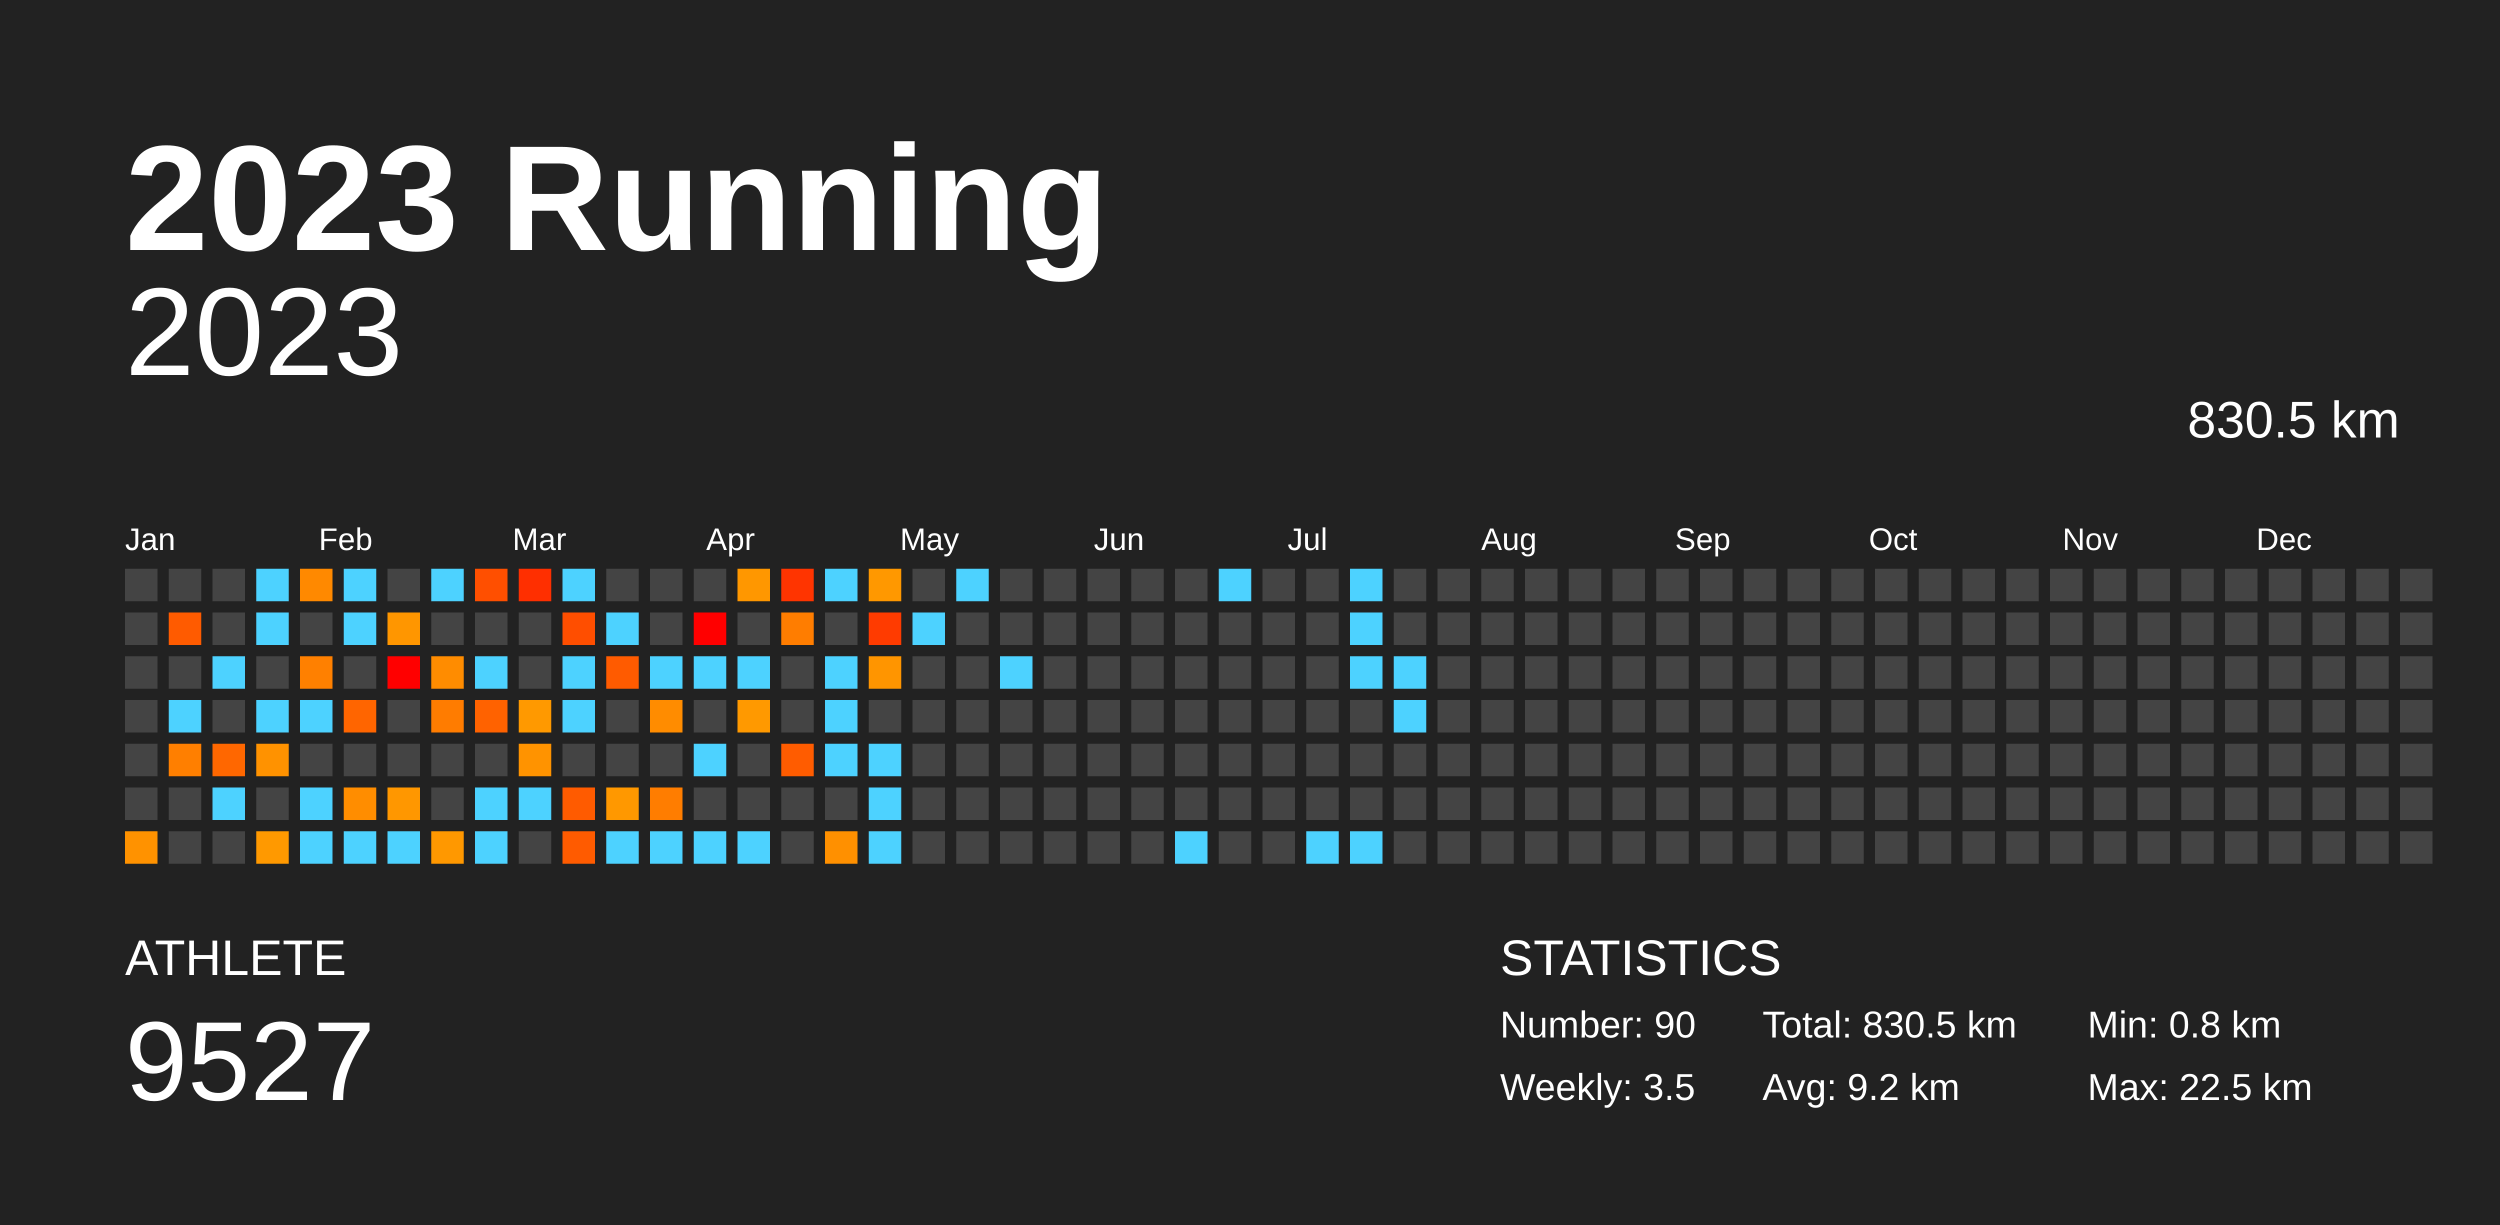
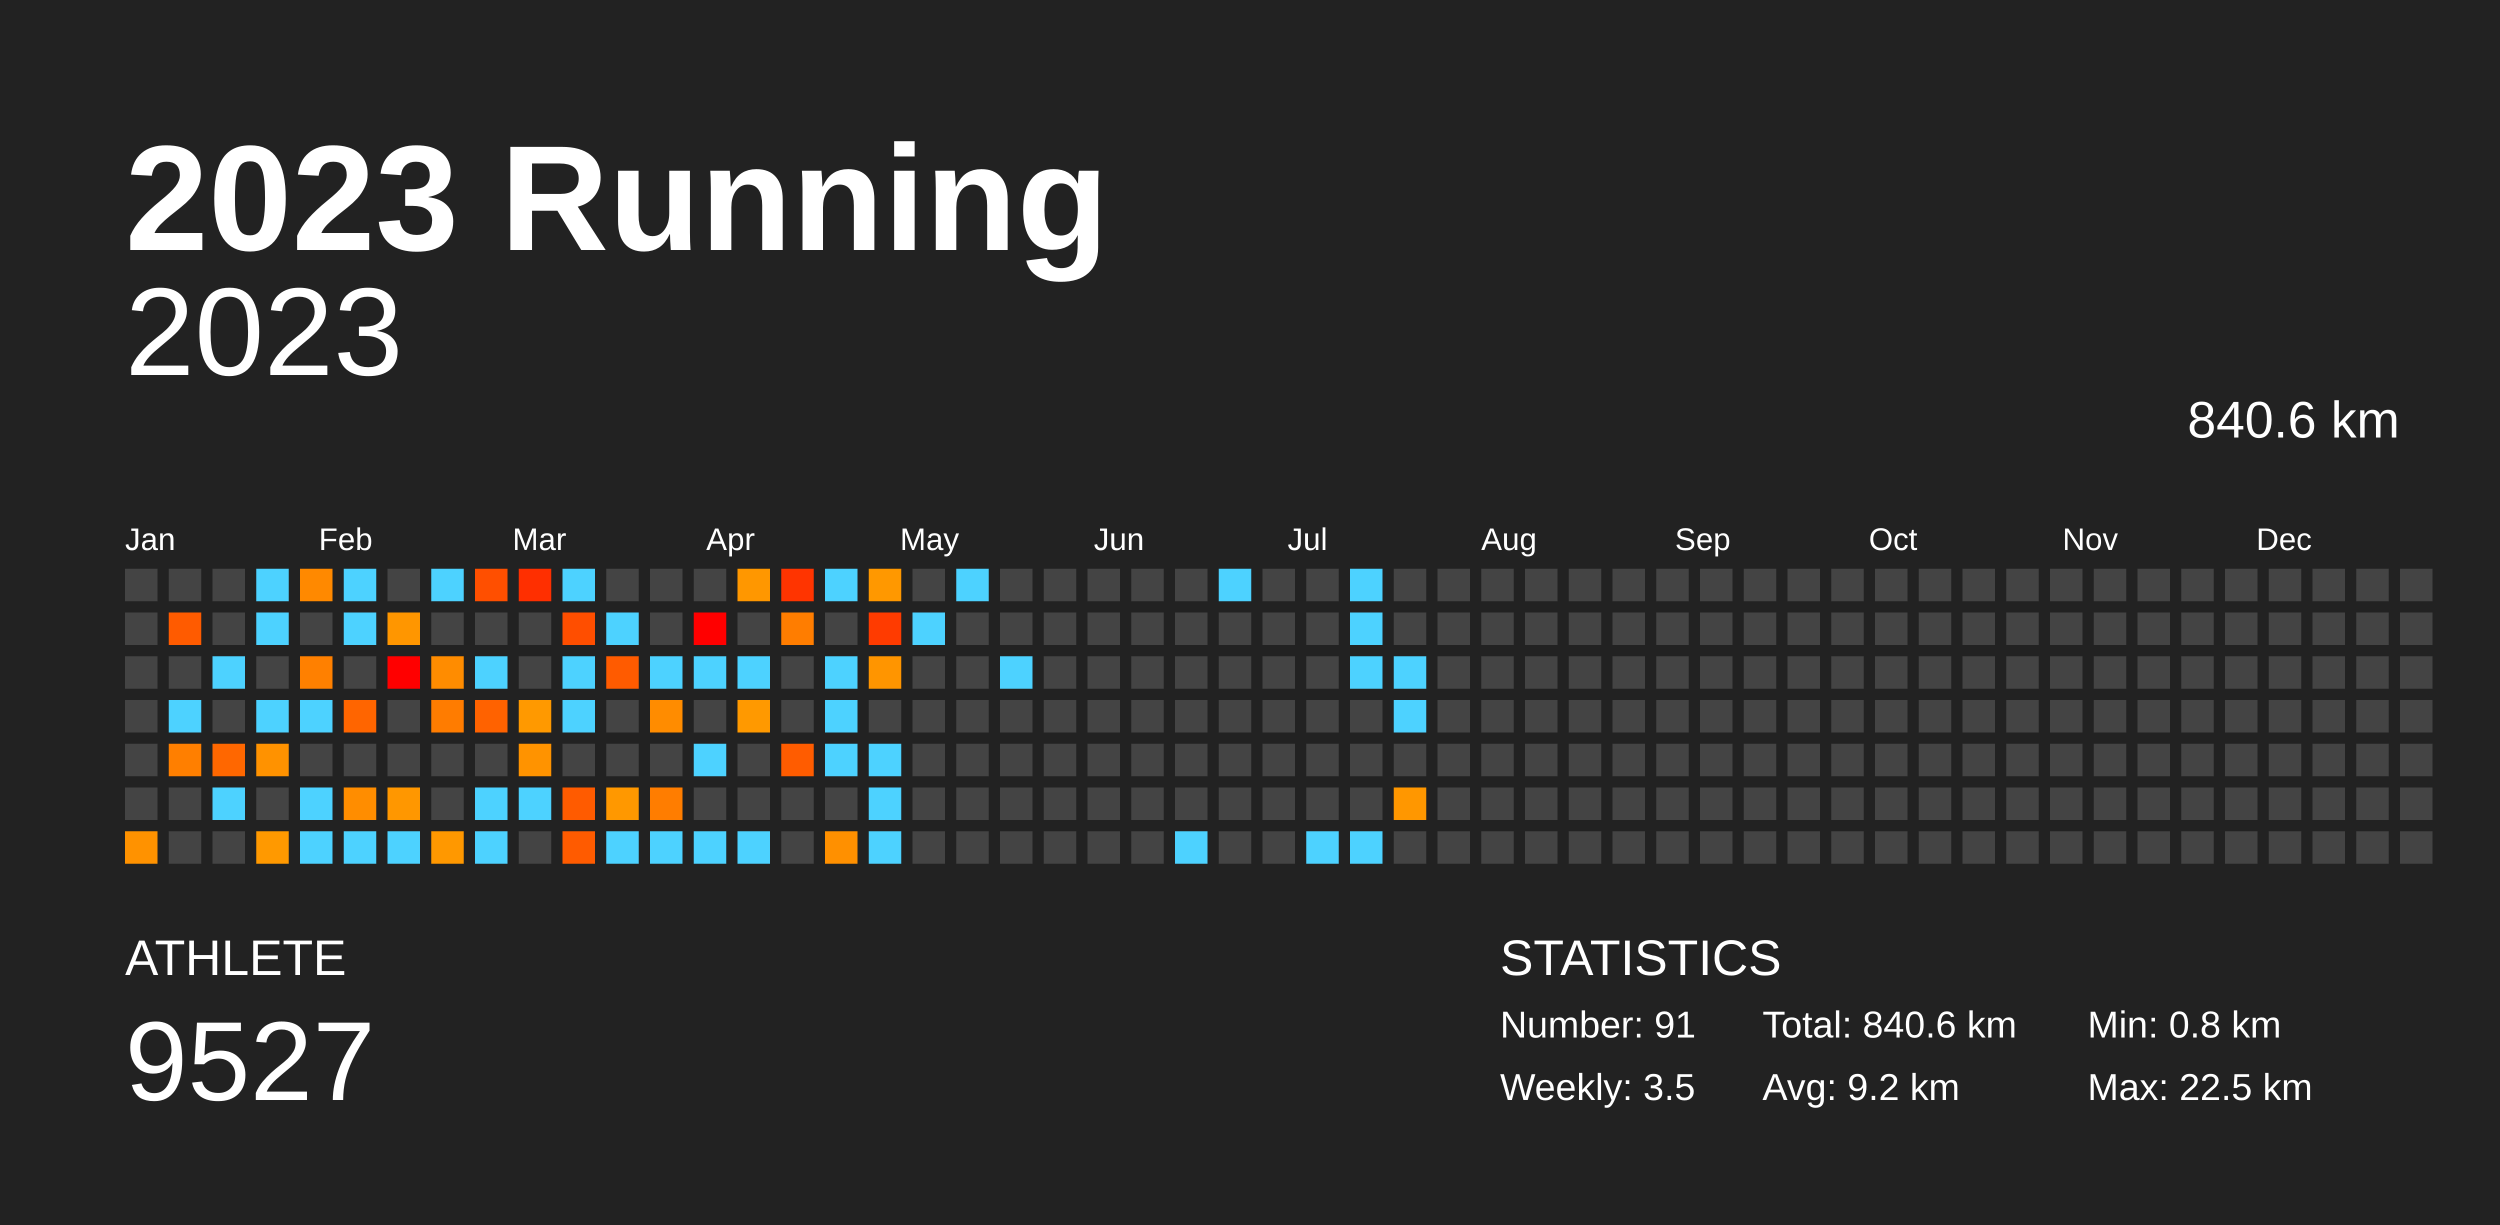
<svg xmlns="http://www.w3.org/2000/svg" baseProfile="full" height="98mm" version="1.1" viewBox="0,0,200,98" width="200mm">
  <defs />
  <rect fill="#222222" height="98" width="200" x="0" y="0" />
  <text fill="#FFFFFF" style="font-size:12px; font-family:Arial; font-weight:bold;" x="10" y="20">2023 Running</text>
  <text fill="#FFFFFF" style="font-size:4px; font-family:Arial" x="10" y="78">ATHLETE</text>
  <text fill="#FFFFFF" style="font-size:9px; font-family:Arial" x="10" y="88">9527</text>
  <text fill="#FFFFFF" style="font-size:4px; font-family:Arial" x="120" y="78">STATISTICS</text>
-   <text fill="#FFFFFF" style="font-size:3px; font-family:Arial" x="120" y="83">Number: 90</text>
+   <text fill="#FFFFFF" style="font-size:3px; font-family:Arial" x="120" y="83">Number: 91</text>
  <text fill="#FFFFFF" style="font-size:3px; font-family:Arial" x="120" y="88">Weekly: 3.5</text>
-   <text fill="#FFFFFF" style="font-size:3px; font-family:Arial" x="141" y="83">Total: 830.5 km</text>
+   <text fill="#FFFFFF" style="font-size:3px; font-family:Arial" x="141" y="83">Total: 840.6 km</text>
  <text fill="#FFFFFF" style="font-size:3px; font-family:Arial" x="141" y="88">Avg: 9.2 km</text>
  <text fill="#FFFFFF" style="font-size:3px; font-family:Arial" x="167" y="83">Min: 0.8 km</text>
  <text fill="#FFFFFF" style="font-size:3px; font-family:Arial" x="167" y="88">Max: 22.5 km</text>
  <text alignment-baseline="hanging" fill="#FFFFFF" style="font-size:10.0px; font-family:Arial;" x="10" y="30">2023</text>
-   <text alignment-baseline="hanging" fill="#FFFFFF" style="font-size:4.125px; font-family:Arial;" x="175" y="35">830.5 km</text>
+   <text alignment-baseline="hanging" fill="#FFFFFF" style="font-size:4.125px; font-family:Arial;" x="175" y="35">840.6 km</text>
  <text fill="#FFFFFF" style="font-size:2.5px; font-family:Arial" x="10.0" y="44">Jan</text>
  <text fill="#FFFFFF" style="font-size:2.5px; font-family:Arial" x="25.5" y="44">Feb</text>
  <text fill="#FFFFFF" style="font-size:2.5px; font-family:Arial" x="41.0" y="44">Mar</text>
  <text fill="#FFFFFF" style="font-size:2.5px; font-family:Arial" x="56.5" y="44">Apr</text>
  <text fill="#FFFFFF" style="font-size:2.5px; font-family:Arial" x="72.0" y="44">May</text>
  <text fill="#FFFFFF" style="font-size:2.5px; font-family:Arial" x="87.5" y="44">Jun</text>
  <text fill="#FFFFFF" style="font-size:2.5px; font-family:Arial" x="103.0" y="44">Jul</text>
  <text fill="#FFFFFF" style="font-size:2.5px; font-family:Arial" x="118.5" y="44">Aug</text>
  <text fill="#FFFFFF" style="font-size:2.5px; font-family:Arial" x="134.0" y="44">Sep</text>
  <text fill="#FFFFFF" style="font-size:2.5px; font-family:Arial" x="149.5" y="44">Oct</text>
  <text fill="#FFFFFF" style="font-size:2.5px; font-family:Arial" x="165.0" y="44">Nov</text>
  <text fill="#FFFFFF" style="font-size:2.5px; font-family:Arial" x="180.5" y="44">Dec</text>
  <rect fill="#444444" height="2.6" width="2.6" x="10.0" y="45.5" />
  <rect fill="#444444" height="2.6" width="2.6" x="10.0" y="49.0" />
  <rect fill="#444444" height="2.6" width="2.6" x="10.0" y="52.5" />
  <rect fill="#444444" height="2.6" width="2.6" x="10.0" y="56.0" />
  <rect fill="#444444" height="2.6" width="2.6" x="10.0" y="59.5" />
  <rect fill="#444444" height="2.6" width="2.6" x="10.0" y="63.0" />
  <rect fill="#ff9200" height="2.6" width="2.6" x="10.0" y="66.5" />
  <rect fill="#444444" height="2.6" width="2.6" x="13.5" y="45.5" />
  <rect fill="#ff5b00" height="2.6" width="2.6" x="13.5" y="49.0" />
  <rect fill="#444444" height="2.6" width="2.6" x="13.5" y="52.5" />
  <rect fill="#4dd2ff" height="2.6" width="2.6" x="13.5" y="56.0" />
  <rect fill="#ff7f00" height="2.6" width="2.6" x="13.5" y="59.5" />
  <rect fill="#444444" height="2.6" width="2.6" x="13.5" y="63.0" />
  <rect fill="#444444" height="2.6" width="2.6" x="13.5" y="66.5" />
  <rect fill="#444444" height="2.6" width="2.6" x="17.0" y="45.5" />
  <rect fill="#444444" height="2.6" width="2.6" x="17.0" y="49.0" />
  <rect fill="#4dd2ff" height="2.6" width="2.6" x="17.0" y="52.5" />
  <rect fill="#444444" height="2.6" width="2.6" x="17.0" y="56.0" />
  <rect fill="#ff6700" height="2.6" width="2.6" x="17.0" y="59.5" />
  <rect fill="#4dd2ff" height="2.6" width="2.6" x="17.0" y="63.0" />
  <rect fill="#444444" height="2.6" width="2.6" x="17.0" y="66.5" />
  <rect fill="#4dd2ff" height="2.6" width="2.6" x="20.5" y="45.5" />
  <rect fill="#4dd2ff" height="2.6" width="2.6" x="20.5" y="49.0" />
  <rect fill="#444444" height="2.6" width="2.6" x="20.5" y="52.5" />
  <rect fill="#4dd2ff" height="2.6" width="2.6" x="20.5" y="56.0" />
  <rect fill="#ff9200" height="2.6" width="2.6" x="20.5" y="59.5" />
  <rect fill="#444444" height="2.6" width="2.6" x="20.5" y="63.0" />
  <rect fill="#ff9900" height="2.6" width="2.6" x="20.5" y="66.5" />
  <rect fill="#ff8900" height="2.6" width="2.6" x="24.0" y="45.5" />
  <rect fill="#444444" height="2.6" width="2.6" x="24.0" y="49.0" />
  <rect fill="#ff8000" height="2.6" width="2.6" x="24.0" y="52.5" />
  <rect fill="#4dd2ff" height="2.6" width="2.6" x="24.0" y="56.0" />
  <rect fill="#444444" height="2.6" width="2.6" x="24.0" y="59.5" />
  <rect fill="#4dd2ff" height="2.6" width="2.6" x="24.0" y="63.0" />
  <rect fill="#4dd2ff" height="2.6" width="2.6" x="24.0" y="66.5" />
  <rect fill="#4dd2ff" height="2.6" width="2.6" x="27.5" y="45.5" />
  <rect fill="#4dd2ff" height="2.6" width="2.6" x="27.5" y="49.0" />
  <rect fill="#444444" height="2.6" width="2.6" x="27.5" y="52.5" />
  <rect fill="#ff6500" height="2.6" width="2.6" x="27.5" y="56.0" />
  <rect fill="#444444" height="2.6" width="2.6" x="27.5" y="59.5" />
  <rect fill="#ff8d00" height="2.6" width="2.6" x="27.5" y="63.0" />
  <rect fill="#4dd2ff" height="2.6" width="2.6" x="27.5" y="66.5" />
  <rect fill="#444444" height="2.6" width="2.6" x="31.0" y="45.5" />
  <rect fill="#ff9600" height="2.6" width="2.6" x="31.0" y="49.0" />
  <rect fill="red" height="2.6" width="2.6" x="31.0" y="52.5" />
  <rect fill="#444444" height="2.6" width="2.6" x="31.0" y="56.0" />
  <rect fill="#444444" height="2.6" width="2.6" x="31.0" y="59.5" />
  <rect fill="#ff9700" height="2.6" width="2.6" x="31.0" y="63.0" />
  <rect fill="#4dd2ff" height="2.6" width="2.6" x="31.0" y="66.5" />
  <rect fill="#4dd2ff" height="2.6" width="2.6" x="34.5" y="45.5" />
  <rect fill="#444444" height="2.6" width="2.6" x="34.5" y="49.0" />
  <rect fill="#ff8c00" height="2.6" width="2.6" x="34.5" y="52.5" />
  <rect fill="#ff7c00" height="2.6" width="2.6" x="34.5" y="56.0" />
  <rect fill="#444444" height="2.6" width="2.6" x="34.5" y="59.5" />
  <rect fill="#444444" height="2.6" width="2.6" x="34.5" y="63.0" />
  <rect fill="#ff9800" height="2.6" width="2.6" x="34.5" y="66.5" />
  <rect fill="#ff4f00" height="2.6" width="2.6" x="38.0" y="45.5" />
  <rect fill="#444444" height="2.6" width="2.6" x="38.0" y="49.0" />
  <rect fill="#4dd2ff" height="2.6" width="2.6" x="38.0" y="52.5" />
  <rect fill="#ff6200" height="2.6" width="2.6" x="38.0" y="56.0" />
  <rect fill="#444444" height="2.6" width="2.6" x="38.0" y="59.5" />
  <rect fill="#4dd2ff" height="2.6" width="2.6" x="38.0" y="63.0" />
  <rect fill="#4dd2ff" height="2.6" width="2.6" x="38.0" y="66.5" />
  <rect fill="#ff2f00" height="2.6" width="2.6" x="41.5" y="45.5" />
  <rect fill="#444444" height="2.6" width="2.6" x="41.5" y="49.0" />
  <rect fill="#444444" height="2.6" width="2.6" x="41.5" y="52.5" />
  <rect fill="#ff9900" height="2.6" width="2.6" x="41.5" y="56.0" />
  <rect fill="#ff9300" height="2.6" width="2.6" x="41.5" y="59.5" />
  <rect fill="#4dd2ff" height="2.6" width="2.6" x="41.5" y="63.0" />
  <rect fill="#444444" height="2.6" width="2.6" x="41.5" y="66.5" />
  <rect fill="#4dd2ff" height="2.6" width="2.6" x="45.0" y="45.5" />
  <rect fill="#ff4e00" height="2.6" width="2.6" x="45.0" y="49.0" />
  <rect fill="#4dd2ff" height="2.6" width="2.6" x="45.0" y="52.5" />
  <rect fill="#4dd2ff" height="2.6" width="2.6" x="45.0" y="56.0" />
  <rect fill="#444444" height="2.6" width="2.6" x="45.0" y="59.5" />
  <rect fill="#ff5b00" height="2.6" width="2.6" x="45.0" y="63.0" />
  <rect fill="#ff5b00" height="2.6" width="2.6" x="45.0" y="66.5" />
  <rect fill="#444444" height="2.6" width="2.6" x="48.5" y="45.5" />
  <rect fill="#4dd2ff" height="2.6" width="2.6" x="48.5" y="49.0" />
  <rect fill="#ff5b00" height="2.6" width="2.6" x="48.5" y="52.5" />
  <rect fill="#444444" height="2.6" width="2.6" x="48.5" y="56.0" />
  <rect fill="#444444" height="2.6" width="2.6" x="48.5" y="59.5" />
  <rect fill="#ff9800" height="2.6" width="2.6" x="48.5" y="63.0" />
  <rect fill="#4dd2ff" height="2.6" width="2.6" x="48.5" y="66.5" />
  <rect fill="#444444" height="2.6" width="2.6" x="52.0" y="45.5" />
  <rect fill="#444444" height="2.6" width="2.6" x="52.0" y="49.0" />
  <rect fill="#4dd2ff" height="2.6" width="2.6" x="52.0" y="52.5" />
  <rect fill="#ff8c00" height="2.6" width="2.6" x="52.0" y="56.0" />
  <rect fill="#444444" height="2.6" width="2.6" x="52.0" y="59.5" />
  <rect fill="#ff7d00" height="2.6" width="2.6" x="52.0" y="63.0" />
  <rect fill="#4dd2ff" height="2.6" width="2.6" x="52.0" y="66.5" />
  <rect fill="#444444" height="2.6" width="2.6" x="55.5" y="45.5" />
  <rect fill="red" height="2.6" width="2.6" x="55.5" y="49.0" />
  <rect fill="#4dd2ff" height="2.6" width="2.6" x="55.5" y="52.5" />
  <rect fill="#444444" height="2.6" width="2.6" x="55.5" y="56.0" />
  <rect fill="#4dd2ff" height="2.6" width="2.6" x="55.5" y="59.5" />
  <rect fill="#444444" height="2.6" width="2.6" x="55.5" y="63.0" />
  <rect fill="#4dd2ff" height="2.6" width="2.6" x="55.5" y="66.5" />
  <rect fill="#ff9700" height="2.6" width="2.6" x="59.0" y="45.5" />
  <rect fill="#444444" height="2.6" width="2.6" x="59.0" y="49.0" />
  <rect fill="#4dd2ff" height="2.6" width="2.6" x="59.0" y="52.5" />
  <rect fill="#ff9900" height="2.6" width="2.6" x="59.0" y="56.0" />
  <rect fill="#444444" height="2.6" width="2.6" x="59.0" y="59.5" />
  <rect fill="#444444" height="2.6" width="2.6" x="59.0" y="63.0" />
  <rect fill="#4dd2ff" height="2.6" width="2.6" x="59.0" y="66.5" />
  <rect fill="#ff3400" height="2.6" width="2.6" x="62.5" y="45.5" />
  <rect fill="#ff7d00" height="2.6" width="2.6" x="62.5" y="49.0" />
  <rect fill="#444444" height="2.6" width="2.6" x="62.5" y="52.5" />
  <rect fill="#444444" height="2.6" width="2.6" x="62.5" y="56.0" />
  <rect fill="#ff5c00" height="2.6" width="2.6" x="62.5" y="59.5" />
  <rect fill="#444444" height="2.6" width="2.6" x="62.5" y="63.0" />
  <rect fill="#444444" height="2.6" width="2.6" x="62.5" y="66.5" />
  <rect fill="#4dd2ff" height="2.6" width="2.6" x="66.0" y="45.5" />
  <rect fill="#444444" height="2.6" width="2.6" x="66.0" y="49.0" />
  <rect fill="#4dd2ff" height="2.6" width="2.6" x="66.0" y="52.5" />
  <rect fill="#4dd2ff" height="2.6" width="2.6" x="66.0" y="56.0" />
  <rect fill="#4dd2ff" height="2.6" width="2.6" x="66.0" y="59.5" />
  <rect fill="#444444" height="2.6" width="2.6" x="66.0" y="63.0" />
  <rect fill="#ff9000" height="2.6" width="2.6" x="66.0" y="66.5" />
  <rect fill="#ff9800" height="2.6" width="2.6" x="69.5" y="45.5" />
  <rect fill="#ff3b00" height="2.6" width="2.6" x="69.5" y="49.0" />
  <rect fill="#ff9500" height="2.6" width="2.6" x="69.5" y="52.5" />
  <rect fill="#444444" height="2.6" width="2.6" x="69.5" y="56.0" />
  <rect fill="#4dd2ff" height="2.6" width="2.6" x="69.5" y="59.5" />
  <rect fill="#4dd2ff" height="2.6" width="2.6" x="69.5" y="63.0" />
  <rect fill="#4dd2ff" height="2.6" width="2.6" x="69.5" y="66.5" />
  <rect fill="#444444" height="2.6" width="2.6" x="73.0" y="45.5" />
  <rect fill="#4dd2ff" height="2.6" width="2.6" x="73.0" y="49.0" />
  <rect fill="#444444" height="2.6" width="2.6" x="73.0" y="52.5" />
  <rect fill="#444444" height="2.6" width="2.6" x="73.0" y="56.0" />
  <rect fill="#444444" height="2.6" width="2.6" x="73.0" y="59.5" />
  <rect fill="#444444" height="2.6" width="2.6" x="73.0" y="63.0" />
  <rect fill="#444444" height="2.6" width="2.6" x="73.0" y="66.5" />
  <rect fill="#4dd2ff" height="2.6" width="2.6" x="76.5" y="45.5" />
  <rect fill="#444444" height="2.6" width="2.6" x="76.5" y="49.0" />
  <rect fill="#444444" height="2.6" width="2.6" x="76.5" y="52.5" />
  <rect fill="#444444" height="2.6" width="2.6" x="76.5" y="56.0" />
  <rect fill="#444444" height="2.6" width="2.6" x="76.5" y="59.5" />
  <rect fill="#444444" height="2.6" width="2.6" x="76.5" y="63.0" />
  <rect fill="#444444" height="2.6" width="2.6" x="76.5" y="66.5" />
  <rect fill="#444444" height="2.6" width="2.6" x="80.0" y="45.5" />
  <rect fill="#444444" height="2.6" width="2.6" x="80.0" y="49.0" />
  <rect fill="#4dd2ff" height="2.6" width="2.6" x="80.0" y="52.5" />
  <rect fill="#444444" height="2.6" width="2.6" x="80.0" y="56.0" />
  <rect fill="#444444" height="2.6" width="2.6" x="80.0" y="59.5" />
  <rect fill="#444444" height="2.6" width="2.6" x="80.0" y="63.0" />
  <rect fill="#444444" height="2.6" width="2.6" x="80.0" y="66.5" />
  <rect fill="#444444" height="2.6" width="2.6" x="83.5" y="45.5" />
  <rect fill="#444444" height="2.6" width="2.6" x="83.5" y="49.0" />
  <rect fill="#444444" height="2.6" width="2.6" x="83.5" y="52.5" />
  <rect fill="#444444" height="2.6" width="2.6" x="83.5" y="56.0" />
  <rect fill="#444444" height="2.6" width="2.6" x="83.5" y="59.5" />
  <rect fill="#444444" height="2.6" width="2.6" x="83.5" y="63.0" />
  <rect fill="#444444" height="2.6" width="2.6" x="83.5" y="66.5" />
  <rect fill="#444444" height="2.6" width="2.6" x="87.0" y="45.5" />
  <rect fill="#444444" height="2.6" width="2.6" x="87.0" y="49.0" />
  <rect fill="#444444" height="2.6" width="2.6" x="87.0" y="52.5" />
  <rect fill="#444444" height="2.6" width="2.6" x="87.0" y="56.0" />
  <rect fill="#444444" height="2.6" width="2.6" x="87.0" y="59.5" />
  <rect fill="#444444" height="2.6" width="2.6" x="87.0" y="63.0" />
  <rect fill="#444444" height="2.6" width="2.6" x="87.0" y="66.5" />
  <rect fill="#444444" height="2.6" width="2.6" x="90.5" y="45.5" />
  <rect fill="#444444" height="2.6" width="2.6" x="90.5" y="49.0" />
  <rect fill="#444444" height="2.6" width="2.6" x="90.5" y="52.5" />
  <rect fill="#444444" height="2.6" width="2.6" x="90.5" y="56.0" />
  <rect fill="#444444" height="2.6" width="2.6" x="90.5" y="59.5" />
  <rect fill="#444444" height="2.6" width="2.6" x="90.5" y="63.0" />
  <rect fill="#444444" height="2.6" width="2.6" x="90.5" y="66.5" />
  <rect fill="#444444" height="2.6" width="2.6" x="94.0" y="45.5" />
  <rect fill="#444444" height="2.6" width="2.6" x="94.0" y="49.0" />
  <rect fill="#444444" height="2.6" width="2.6" x="94.0" y="52.5" />
  <rect fill="#444444" height="2.6" width="2.6" x="94.0" y="56.0" />
  <rect fill="#444444" height="2.6" width="2.6" x="94.0" y="59.5" />
  <rect fill="#444444" height="2.6" width="2.6" x="94.0" y="63.0" />
  <rect fill="#4dd2ff" height="2.6" width="2.6" x="94.0" y="66.5" />
  <rect fill="#4dd2ff" height="2.6" width="2.6" x="97.5" y="45.5" />
  <rect fill="#444444" height="2.6" width="2.6" x="97.5" y="49.0" />
  <rect fill="#444444" height="2.6" width="2.6" x="97.5" y="52.5" />
  <rect fill="#444444" height="2.6" width="2.6" x="97.5" y="56.0" />
  <rect fill="#444444" height="2.6" width="2.6" x="97.5" y="59.5" />
  <rect fill="#444444" height="2.6" width="2.6" x="97.5" y="63.0" />
  <rect fill="#444444" height="2.6" width="2.6" x="97.5" y="66.5" />
  <rect fill="#444444" height="2.6" width="2.6" x="101.0" y="45.5" />
  <rect fill="#444444" height="2.6" width="2.6" x="101.0" y="49.0" />
  <rect fill="#444444" height="2.6" width="2.6" x="101.0" y="52.5" />
  <rect fill="#444444" height="2.6" width="2.6" x="101.0" y="56.0" />
  <rect fill="#444444" height="2.6" width="2.6" x="101.0" y="59.5" />
  <rect fill="#444444" height="2.6" width="2.6" x="101.0" y="63.0" />
  <rect fill="#444444" height="2.6" width="2.6" x="101.0" y="66.5" />
  <rect fill="#444444" height="2.6" width="2.6" x="104.5" y="45.5" />
  <rect fill="#444444" height="2.6" width="2.6" x="104.5" y="49.0" />
  <rect fill="#444444" height="2.6" width="2.6" x="104.5" y="52.5" />
  <rect fill="#444444" height="2.6" width="2.6" x="104.5" y="56.0" />
  <rect fill="#444444" height="2.6" width="2.6" x="104.5" y="59.5" />
  <rect fill="#444444" height="2.6" width="2.6" x="104.5" y="63.0" />
  <rect fill="#4dd2ff" height="2.6" width="2.6" x="104.5" y="66.5" />
  <rect fill="#4dd2ff" height="2.6" width="2.6" x="108.0" y="45.5" />
  <rect fill="#4dd2ff" height="2.6" width="2.6" x="108.0" y="49.0" />
  <rect fill="#4dd2ff" height="2.6" width="2.6" x="108.0" y="52.5" />
  <rect fill="#444444" height="2.6" width="2.6" x="108.0" y="56.0" />
  <rect fill="#444444" height="2.6" width="2.6" x="108.0" y="59.5" />
  <rect fill="#444444" height="2.6" width="2.6" x="108.0" y="63.0" />
  <rect fill="#4dd2ff" height="2.6" width="2.6" x="108.0" y="66.5" />
  <rect fill="#444444" height="2.6" width="2.6" x="111.5" y="45.5" />
  <rect fill="#444444" height="2.6" width="2.6" x="111.5" y="49.0" />
  <rect fill="#4dd2ff" height="2.6" width="2.6" x="111.5" y="52.5" />
  <rect fill="#4dd2ff" height="2.6" width="2.6" x="111.5" y="56.0" />
  <rect fill="#444444" height="2.6" width="2.6" x="111.5" y="59.5" />
-   <rect fill="#444444" height="2.6" width="2.6" x="111.5" y="63.0" />
+   <rect fill="#ff9700" height="2.6" width="2.6" x="111.5" y="63.0" />
  <rect fill="#444444" height="2.6" width="2.6" x="111.5" y="66.5" />
  <rect fill="#444444" height="2.6" width="2.6" x="115.0" y="45.5" />
  <rect fill="#444444" height="2.6" width="2.6" x="115.0" y="49.0" />
  <rect fill="#444444" height="2.6" width="2.6" x="115.0" y="52.5" />
  <rect fill="#444444" height="2.6" width="2.6" x="115.0" y="56.0" />
  <rect fill="#444444" height="2.6" width="2.6" x="115.0" y="59.5" />
  <rect fill="#444444" height="2.6" width="2.6" x="115.0" y="63.0" />
  <rect fill="#444444" height="2.6" width="2.6" x="115.0" y="66.5" />
  <rect fill="#444444" height="2.6" width="2.6" x="118.5" y="45.5" />
  <rect fill="#444444" height="2.6" width="2.6" x="118.5" y="49.0" />
  <rect fill="#444444" height="2.6" width="2.6" x="118.5" y="52.5" />
  <rect fill="#444444" height="2.6" width="2.6" x="118.5" y="56.0" />
  <rect fill="#444444" height="2.6" width="2.6" x="118.5" y="59.5" />
  <rect fill="#444444" height="2.6" width="2.6" x="118.5" y="63.0" />
  <rect fill="#444444" height="2.6" width="2.6" x="118.5" y="66.5" />
  <rect fill="#444444" height="2.6" width="2.6" x="122.0" y="45.5" />
  <rect fill="#444444" height="2.6" width="2.6" x="122.0" y="49.0" />
  <rect fill="#444444" height="2.6" width="2.6" x="122.0" y="52.5" />
  <rect fill="#444444" height="2.6" width="2.6" x="122.0" y="56.0" />
  <rect fill="#444444" height="2.6" width="2.6" x="122.0" y="59.5" />
  <rect fill="#444444" height="2.6" width="2.6" x="122.0" y="63.0" />
  <rect fill="#444444" height="2.6" width="2.6" x="122.0" y="66.5" />
  <rect fill="#444444" height="2.6" width="2.6" x="125.5" y="45.5" />
  <rect fill="#444444" height="2.6" width="2.6" x="125.5" y="49.0" />
  <rect fill="#444444" height="2.6" width="2.6" x="125.5" y="52.5" />
  <rect fill="#444444" height="2.6" width="2.6" x="125.5" y="56.0" />
  <rect fill="#444444" height="2.6" width="2.6" x="125.5" y="59.5" />
  <rect fill="#444444" height="2.6" width="2.6" x="125.5" y="63.0" />
  <rect fill="#444444" height="2.6" width="2.6" x="125.5" y="66.5" />
  <rect fill="#444444" height="2.6" width="2.6" x="129.0" y="45.5" />
  <rect fill="#444444" height="2.6" width="2.6" x="129.0" y="49.0" />
  <rect fill="#444444" height="2.6" width="2.6" x="129.0" y="52.5" />
  <rect fill="#444444" height="2.6" width="2.6" x="129.0" y="56.0" />
  <rect fill="#444444" height="2.6" width="2.6" x="129.0" y="59.5" />
  <rect fill="#444444" height="2.6" width="2.6" x="129.0" y="63.0" />
  <rect fill="#444444" height="2.6" width="2.6" x="129.0" y="66.5" />
  <rect fill="#444444" height="2.6" width="2.6" x="132.5" y="45.5" />
  <rect fill="#444444" height="2.6" width="2.6" x="132.5" y="49.0" />
  <rect fill="#444444" height="2.6" width="2.6" x="132.5" y="52.5" />
  <rect fill="#444444" height="2.6" width="2.6" x="132.5" y="56.0" />
  <rect fill="#444444" height="2.6" width="2.6" x="132.5" y="59.5" />
  <rect fill="#444444" height="2.6" width="2.6" x="132.5" y="63.0" />
  <rect fill="#444444" height="2.6" width="2.6" x="132.5" y="66.5" />
  <rect fill="#444444" height="2.6" width="2.6" x="136.0" y="45.5" />
  <rect fill="#444444" height="2.6" width="2.6" x="136.0" y="49.0" />
  <rect fill="#444444" height="2.6" width="2.6" x="136.0" y="52.5" />
  <rect fill="#444444" height="2.6" width="2.6" x="136.0" y="56.0" />
  <rect fill="#444444" height="2.6" width="2.6" x="136.0" y="59.5" />
  <rect fill="#444444" height="2.6" width="2.6" x="136.0" y="63.0" />
  <rect fill="#444444" height="2.6" width="2.6" x="136.0" y="66.5" />
  <rect fill="#444444" height="2.6" width="2.6" x="139.5" y="45.5" />
  <rect fill="#444444" height="2.6" width="2.6" x="139.5" y="49.0" />
  <rect fill="#444444" height="2.6" width="2.6" x="139.5" y="52.5" />
  <rect fill="#444444" height="2.6" width="2.6" x="139.5" y="56.0" />
  <rect fill="#444444" height="2.6" width="2.6" x="139.5" y="59.5" />
  <rect fill="#444444" height="2.6" width="2.6" x="139.5" y="63.0" />
  <rect fill="#444444" height="2.6" width="2.6" x="139.5" y="66.5" />
  <rect fill="#444444" height="2.6" width="2.6" x="143.0" y="45.5" />
  <rect fill="#444444" height="2.6" width="2.6" x="143.0" y="49.0" />
  <rect fill="#444444" height="2.6" width="2.6" x="143.0" y="52.5" />
  <rect fill="#444444" height="2.6" width="2.6" x="143.0" y="56.0" />
  <rect fill="#444444" height="2.6" width="2.6" x="143.0" y="59.5" />
  <rect fill="#444444" height="2.6" width="2.6" x="143.0" y="63.0" />
  <rect fill="#444444" height="2.6" width="2.6" x="143.0" y="66.5" />
  <rect fill="#444444" height="2.6" width="2.6" x="146.5" y="45.5" />
  <rect fill="#444444" height="2.6" width="2.6" x="146.5" y="49.0" />
  <rect fill="#444444" height="2.6" width="2.6" x="146.5" y="52.5" />
  <rect fill="#444444" height="2.6" width="2.6" x="146.5" y="56.0" />
  <rect fill="#444444" height="2.6" width="2.6" x="146.5" y="59.5" />
  <rect fill="#444444" height="2.6" width="2.6" x="146.5" y="63.0" />
  <rect fill="#444444" height="2.6" width="2.6" x="146.5" y="66.5" />
  <rect fill="#444444" height="2.6" width="2.6" x="150.0" y="45.5" />
  <rect fill="#444444" height="2.6" width="2.6" x="150.0" y="49.0" />
  <rect fill="#444444" height="2.6" width="2.6" x="150.0" y="52.5" />
  <rect fill="#444444" height="2.6" width="2.6" x="150.0" y="56.0" />
  <rect fill="#444444" height="2.6" width="2.6" x="150.0" y="59.5" />
  <rect fill="#444444" height="2.6" width="2.6" x="150.0" y="63.0" />
  <rect fill="#444444" height="2.6" width="2.6" x="150.0" y="66.5" />
  <rect fill="#444444" height="2.6" width="2.6" x="153.5" y="45.5" />
  <rect fill="#444444" height="2.6" width="2.6" x="153.5" y="49.0" />
  <rect fill="#444444" height="2.6" width="2.6" x="153.5" y="52.5" />
  <rect fill="#444444" height="2.6" width="2.6" x="153.5" y="56.0" />
  <rect fill="#444444" height="2.6" width="2.6" x="153.5" y="59.5" />
  <rect fill="#444444" height="2.6" width="2.6" x="153.5" y="63.0" />
  <rect fill="#444444" height="2.6" width="2.6" x="153.5" y="66.5" />
  <rect fill="#444444" height="2.6" width="2.6" x="157.0" y="45.5" />
  <rect fill="#444444" height="2.6" width="2.6" x="157.0" y="49.0" />
  <rect fill="#444444" height="2.6" width="2.6" x="157.0" y="52.5" />
  <rect fill="#444444" height="2.6" width="2.6" x="157.0" y="56.0" />
  <rect fill="#444444" height="2.6" width="2.6" x="157.0" y="59.5" />
  <rect fill="#444444" height="2.6" width="2.6" x="157.0" y="63.0" />
  <rect fill="#444444" height="2.6" width="2.6" x="157.0" y="66.5" />
  <rect fill="#444444" height="2.6" width="2.6" x="160.5" y="45.5" />
  <rect fill="#444444" height="2.6" width="2.6" x="160.5" y="49.0" />
  <rect fill="#444444" height="2.6" width="2.6" x="160.5" y="52.5" />
  <rect fill="#444444" height="2.6" width="2.6" x="160.5" y="56.0" />
  <rect fill="#444444" height="2.6" width="2.6" x="160.5" y="59.5" />
  <rect fill="#444444" height="2.6" width="2.6" x="160.5" y="63.0" />
  <rect fill="#444444" height="2.6" width="2.6" x="160.5" y="66.5" />
  <rect fill="#444444" height="2.6" width="2.6" x="164.0" y="45.5" />
  <rect fill="#444444" height="2.6" width="2.6" x="164.0" y="49.0" />
  <rect fill="#444444" height="2.6" width="2.6" x="164.0" y="52.5" />
  <rect fill="#444444" height="2.6" width="2.6" x="164.0" y="56.0" />
  <rect fill="#444444" height="2.6" width="2.6" x="164.0" y="59.5" />
  <rect fill="#444444" height="2.6" width="2.6" x="164.0" y="63.0" />
  <rect fill="#444444" height="2.6" width="2.6" x="164.0" y="66.5" />
  <rect fill="#444444" height="2.6" width="2.6" x="167.5" y="45.5" />
  <rect fill="#444444" height="2.6" width="2.6" x="167.5" y="49.0" />
  <rect fill="#444444" height="2.6" width="2.6" x="167.5" y="52.5" />
  <rect fill="#444444" height="2.6" width="2.6" x="167.5" y="56.0" />
  <rect fill="#444444" height="2.6" width="2.6" x="167.5" y="59.5" />
  <rect fill="#444444" height="2.6" width="2.6" x="167.5" y="63.0" />
  <rect fill="#444444" height="2.6" width="2.6" x="167.5" y="66.5" />
  <rect fill="#444444" height="2.6" width="2.6" x="171.0" y="45.5" />
  <rect fill="#444444" height="2.6" width="2.6" x="171.0" y="49.0" />
  <rect fill="#444444" height="2.6" width="2.6" x="171.0" y="52.5" />
  <rect fill="#444444" height="2.6" width="2.6" x="171.0" y="56.0" />
  <rect fill="#444444" height="2.6" width="2.6" x="171.0" y="59.5" />
  <rect fill="#444444" height="2.6" width="2.6" x="171.0" y="63.0" />
  <rect fill="#444444" height="2.6" width="2.6" x="171.0" y="66.5" />
  <rect fill="#444444" height="2.6" width="2.6" x="174.5" y="45.5" />
  <rect fill="#444444" height="2.6" width="2.6" x="174.5" y="49.0" />
  <rect fill="#444444" height="2.6" width="2.6" x="174.5" y="52.5" />
  <rect fill="#444444" height="2.6" width="2.6" x="174.5" y="56.0" />
  <rect fill="#444444" height="2.6" width="2.6" x="174.5" y="59.5" />
  <rect fill="#444444" height="2.6" width="2.6" x="174.5" y="63.0" />
  <rect fill="#444444" height="2.6" width="2.6" x="174.5" y="66.5" />
  <rect fill="#444444" height="2.6" width="2.6" x="178.0" y="45.5" />
  <rect fill="#444444" height="2.6" width="2.6" x="178.0" y="49.0" />
  <rect fill="#444444" height="2.6" width="2.6" x="178.0" y="52.5" />
  <rect fill="#444444" height="2.6" width="2.6" x="178.0" y="56.0" />
  <rect fill="#444444" height="2.6" width="2.6" x="178.0" y="59.5" />
  <rect fill="#444444" height="2.6" width="2.6" x="178.0" y="63.0" />
  <rect fill="#444444" height="2.6" width="2.6" x="178.0" y="66.5" />
  <rect fill="#444444" height="2.6" width="2.6" x="181.5" y="45.5" />
  <rect fill="#444444" height="2.6" width="2.6" x="181.5" y="49.0" />
  <rect fill="#444444" height="2.6" width="2.6" x="181.5" y="52.5" />
  <rect fill="#444444" height="2.6" width="2.6" x="181.5" y="56.0" />
  <rect fill="#444444" height="2.6" width="2.6" x="181.5" y="59.5" />
  <rect fill="#444444" height="2.6" width="2.6" x="181.5" y="63.0" />
  <rect fill="#444444" height="2.6" width="2.6" x="181.5" y="66.5" />
  <rect fill="#444444" height="2.6" width="2.6" x="185.0" y="45.5" />
  <rect fill="#444444" height="2.6" width="2.6" x="185.0" y="49.0" />
  <rect fill="#444444" height="2.6" width="2.6" x="185.0" y="52.5" />
  <rect fill="#444444" height="2.6" width="2.6" x="185.0" y="56.0" />
  <rect fill="#444444" height="2.6" width="2.6" x="185.0" y="59.5" />
  <rect fill="#444444" height="2.6" width="2.6" x="185.0" y="63.0" />
  <rect fill="#444444" height="2.6" width="2.6" x="185.0" y="66.5" />
  <rect fill="#444444" height="2.6" width="2.6" x="188.5" y="45.5" />
  <rect fill="#444444" height="2.6" width="2.6" x="188.5" y="49.0" />
  <rect fill="#444444" height="2.6" width="2.6" x="188.5" y="52.5" />
  <rect fill="#444444" height="2.6" width="2.6" x="188.5" y="56.0" />
  <rect fill="#444444" height="2.6" width="2.6" x="188.5" y="59.5" />
  <rect fill="#444444" height="2.6" width="2.6" x="188.5" y="63.0" />
  <rect fill="#444444" height="2.6" width="2.6" x="188.5" y="66.5" />
  <rect fill="#444444" height="2.6" width="2.6" x="192.0" y="45.5" />
  <rect fill="#444444" height="2.6" width="2.6" x="192.0" y="49.0" />
  <rect fill="#444444" height="2.6" width="2.6" x="192.0" y="52.5" />
  <rect fill="#444444" height="2.6" width="2.6" x="192.0" y="56.0" />
  <rect fill="#444444" height="2.6" width="2.6" x="192.0" y="59.5" />
  <rect fill="#444444" height="2.6" width="2.6" x="192.0" y="63.0" />
  <rect fill="#444444" height="2.6" width="2.6" x="192.0" y="66.5" />
</svg>
